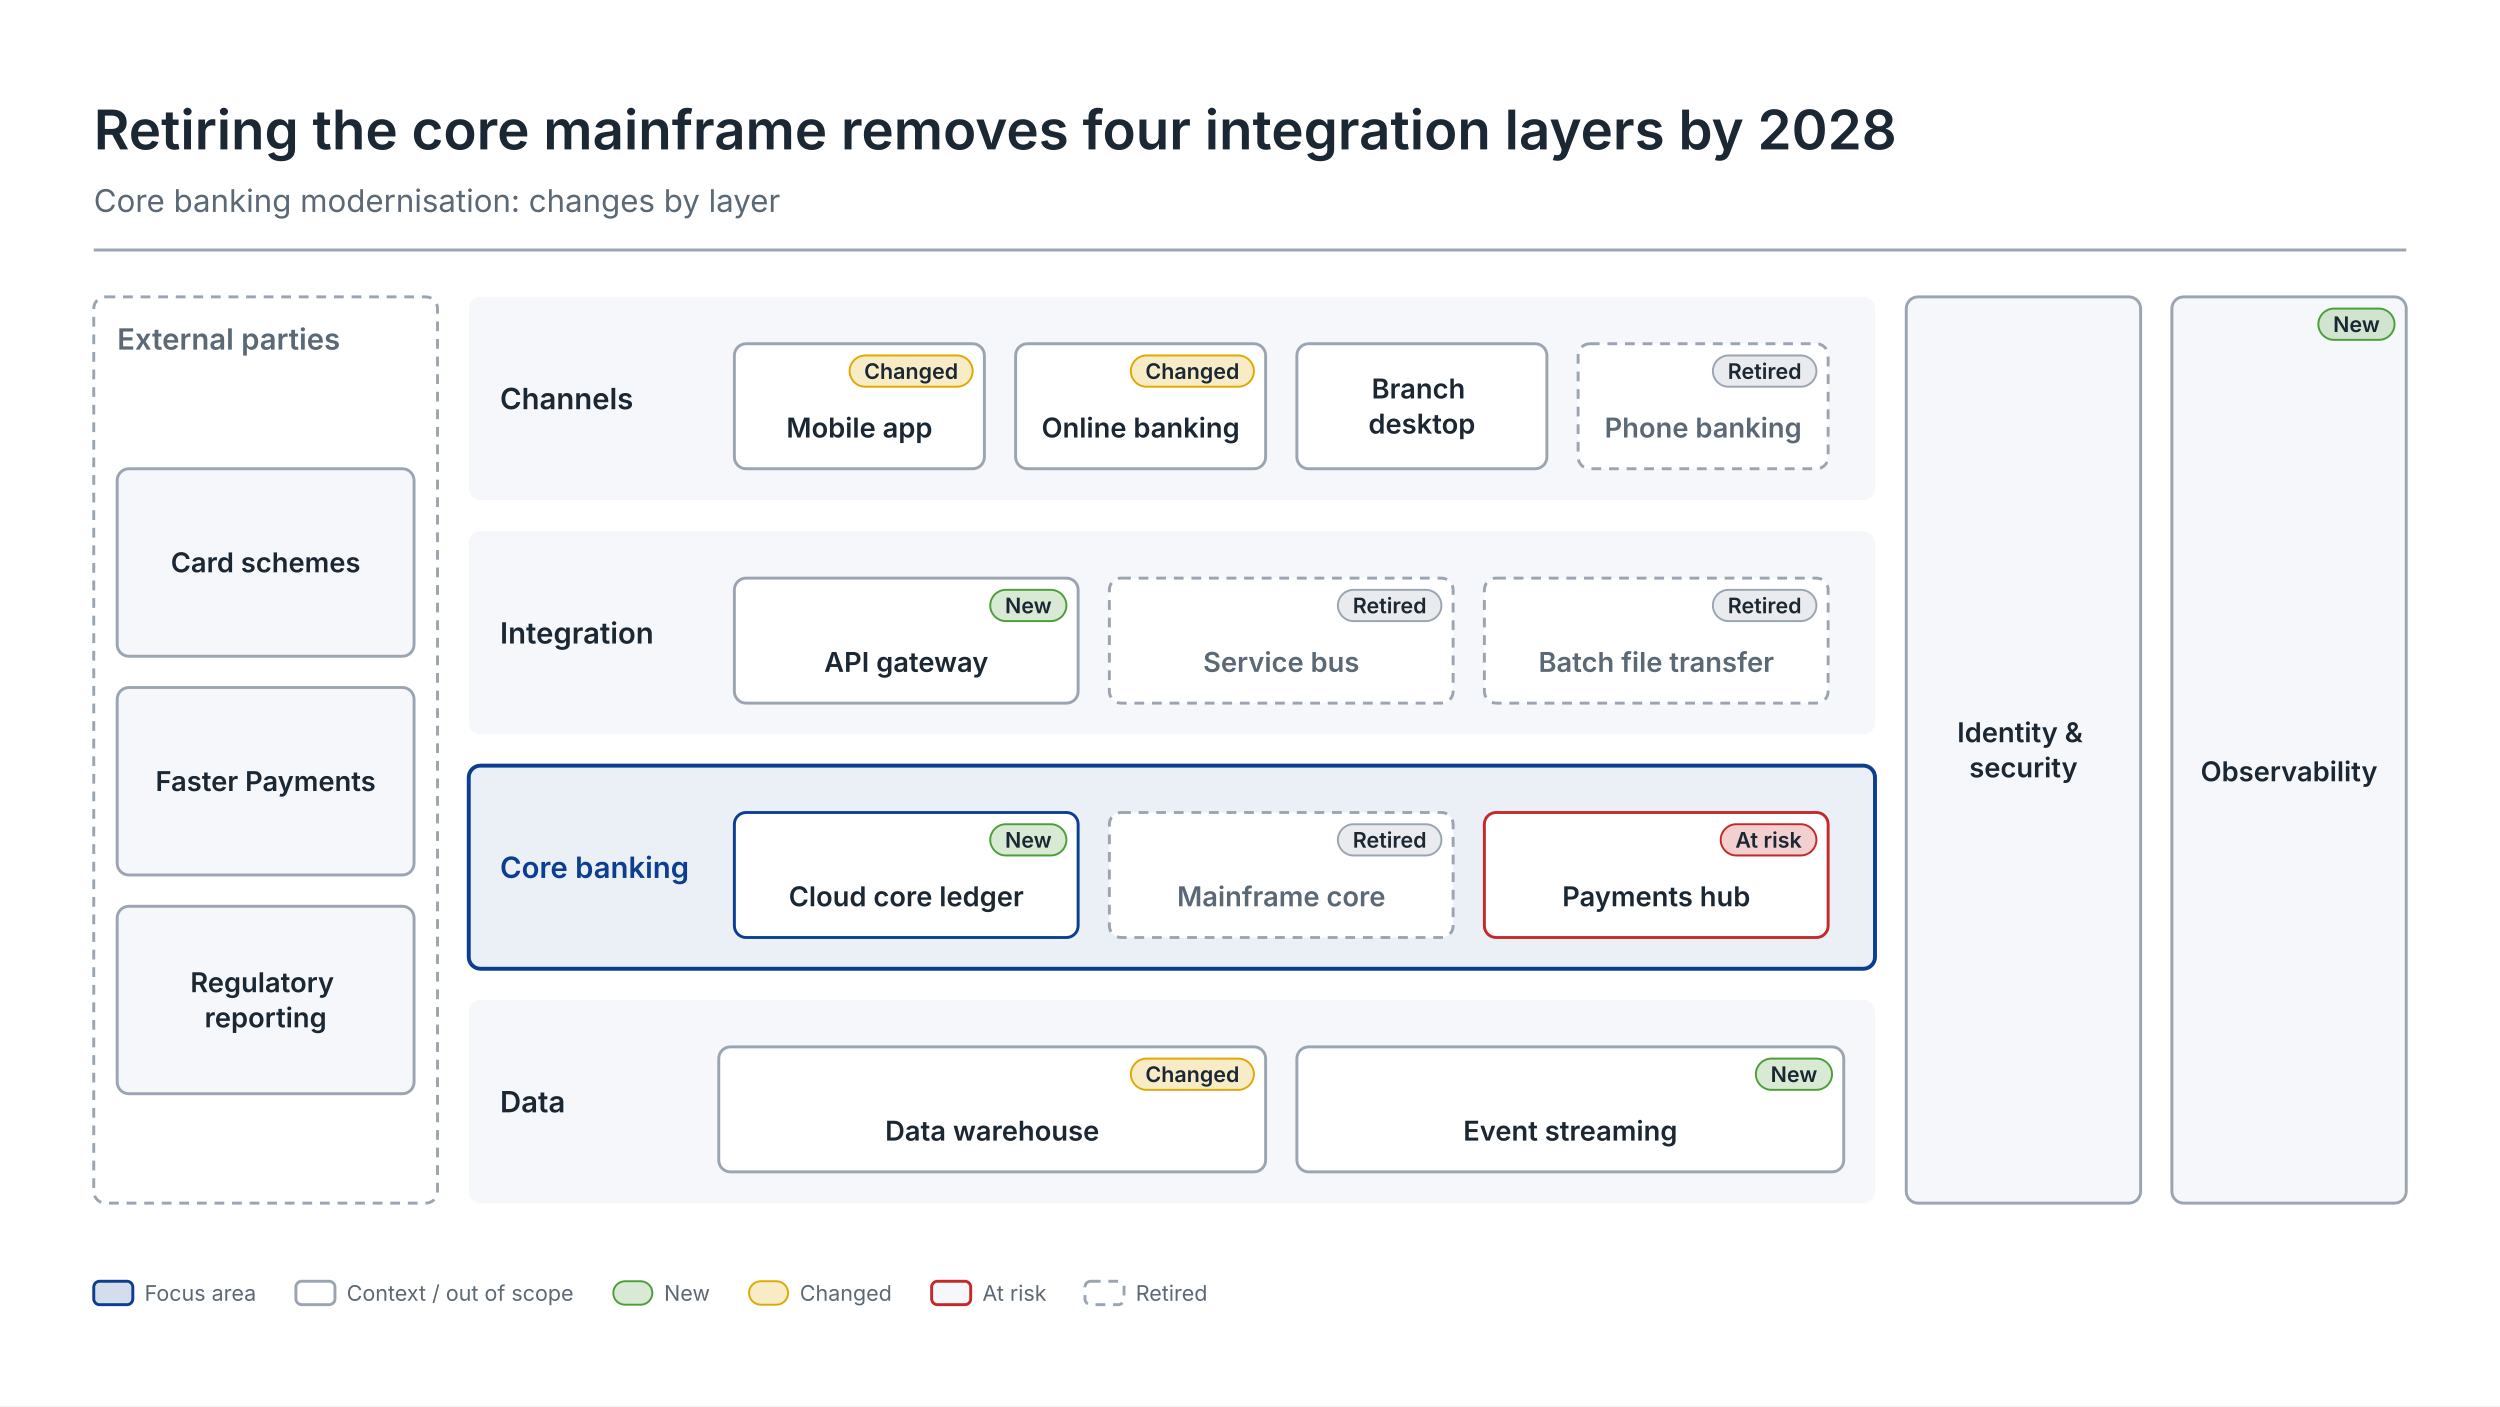
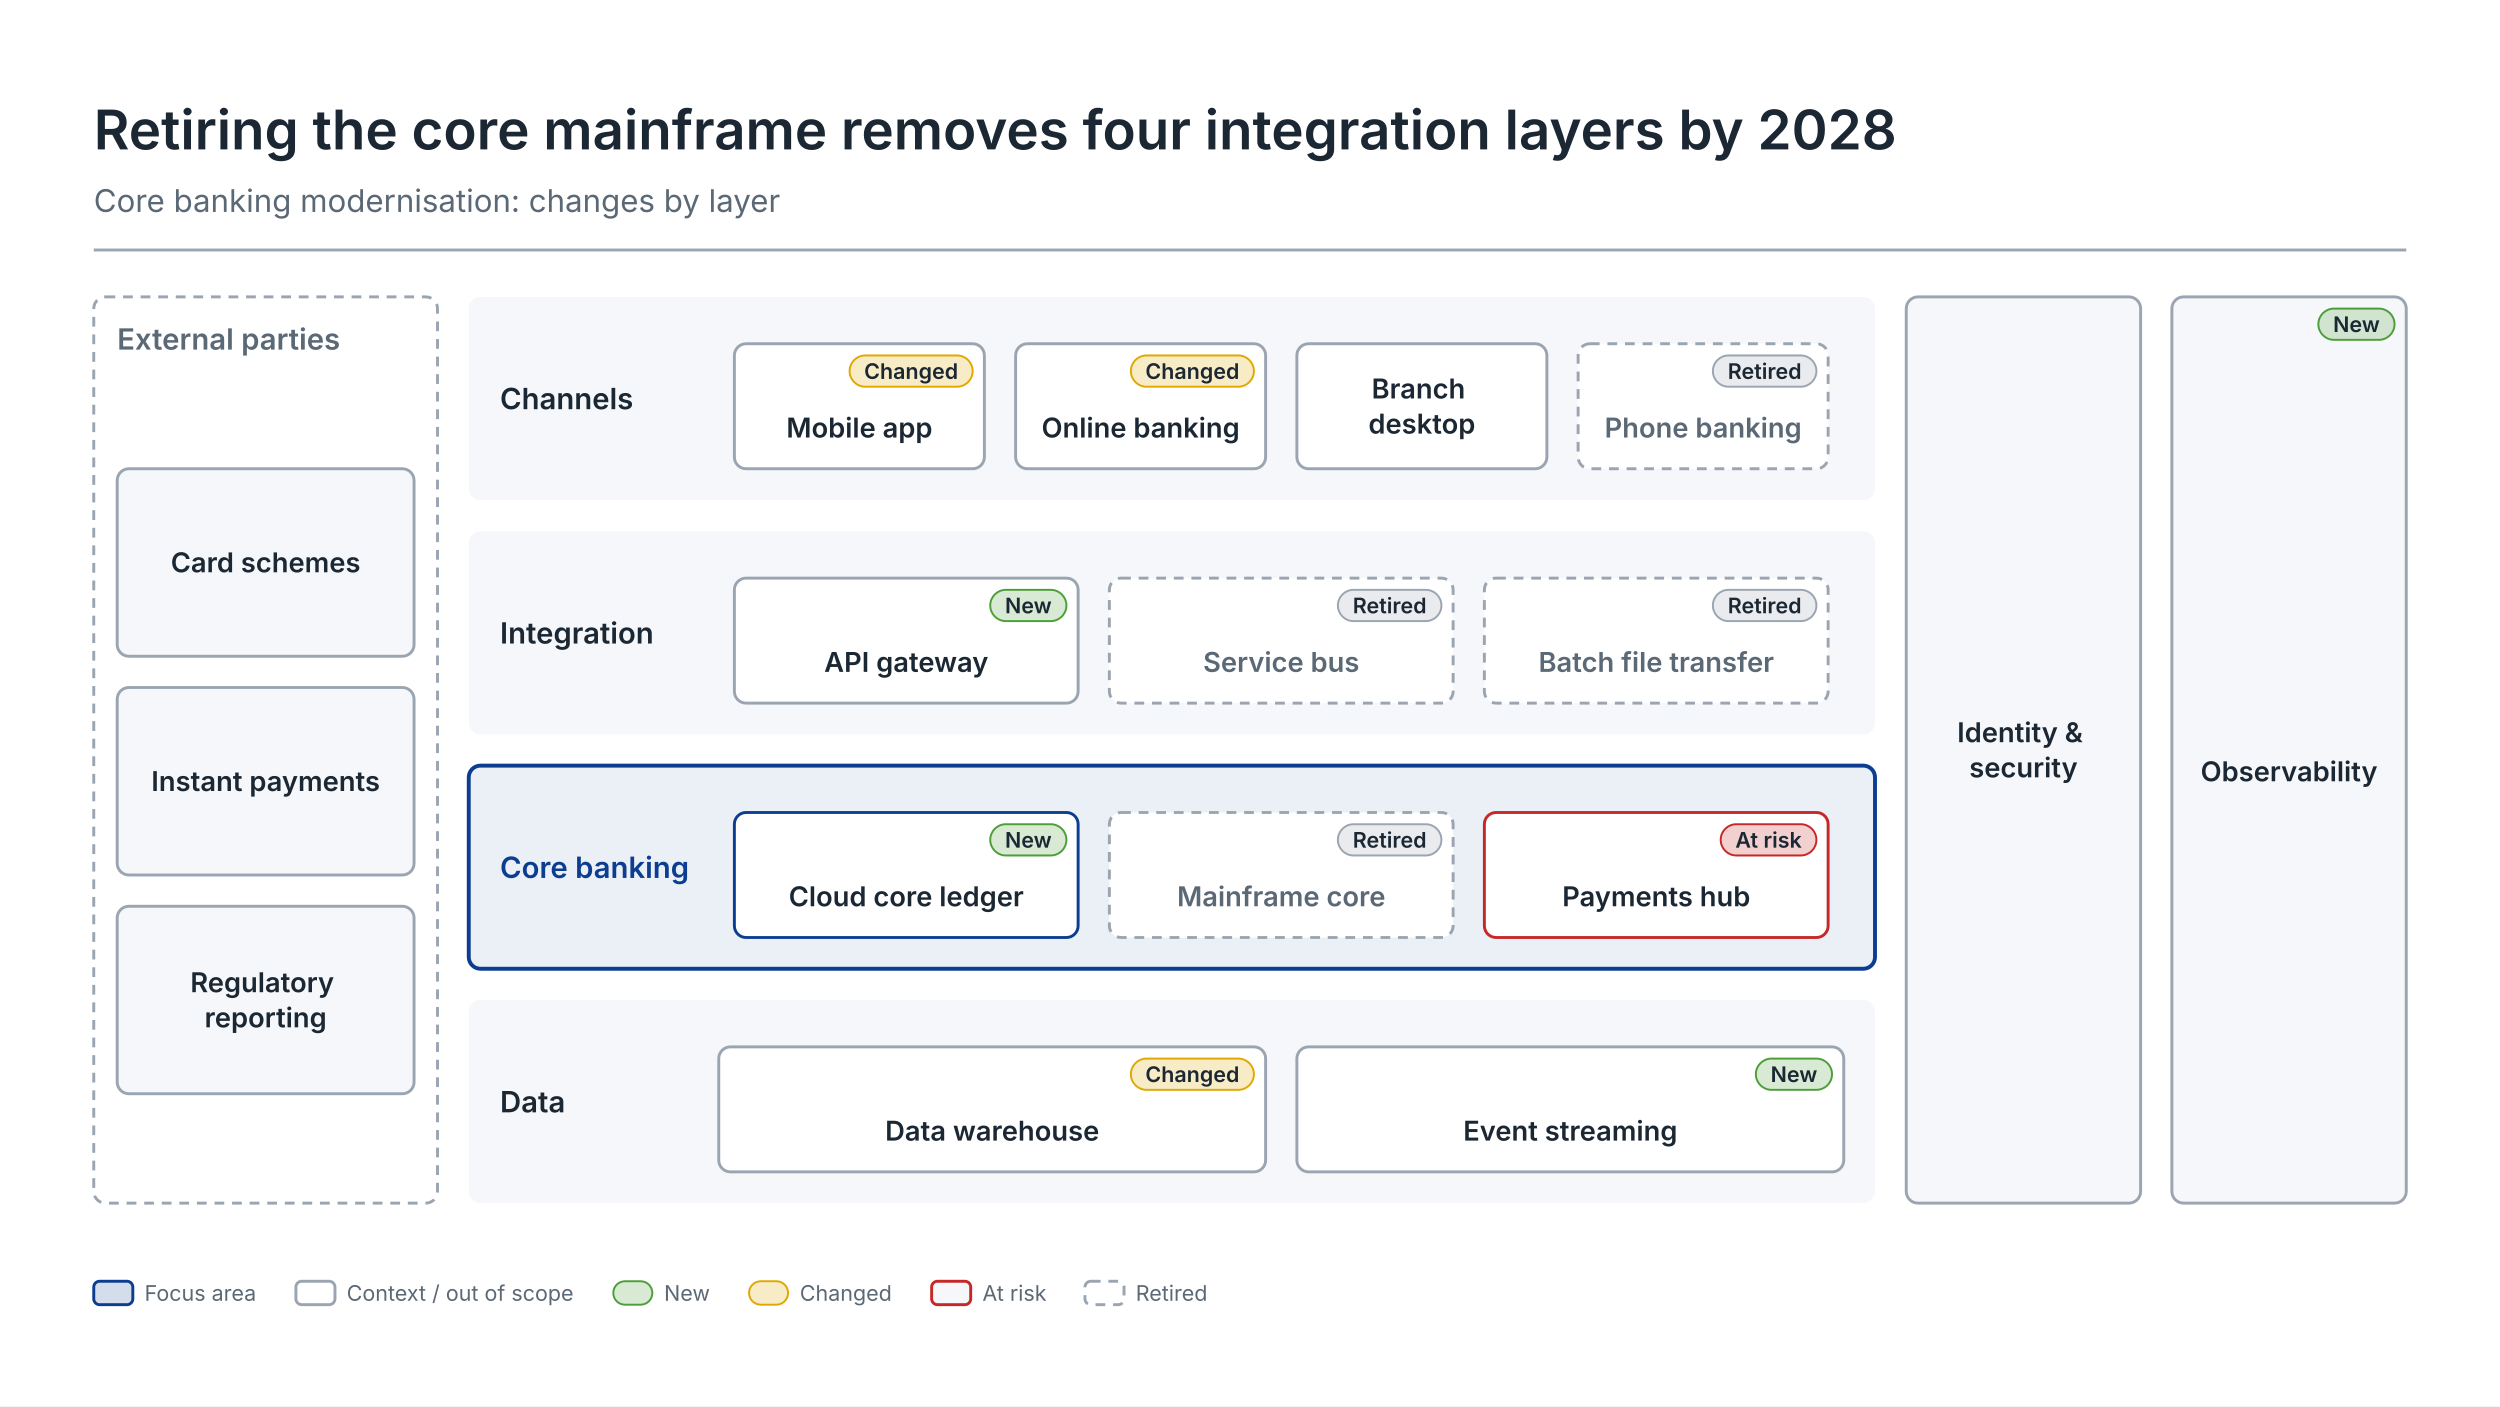
<svg xmlns="http://www.w3.org/2000/svg" width="1280" height="720" viewBox="0 0 1280 720" role="img" aria-labelledby="ds-svg-title ds-svg-desc" data-generator="diagram-studio 1.0.0" data-type="layered-architecture" data-theme="boardroom" data-altitude="detailed">
  <rect id="ds-background" data-role="background" width="1280" height="720" fill="#FFFFFF" />
  <text id="ds-title" data-role="title" font-family="Inter, 'Helvetica Neue', Arial, sans-serif" font-size="28" font-weight="600" fill="#1B2733">
    <tspan x="48" y="76.5">Retiring the core mainframe removes four integration layers by 2028</tspan>
  </text>
  <text id="ds-subtitle" data-role="subtitle" font-family="Inter, 'Helvetica Neue', Arial, sans-serif" font-size="16" font-weight="400" fill="#5B6875">
    <tspan x="48" y="108.5">Core banking modernisation: changes by layer</tspan>
  </text>
  <path id="ds-header-rule" data-role="decoration" d="M48 128L1232 128" fill="none" stroke="#9AA5B1" stroke-width="1.5" stroke-linecap="butt" stroke-linejoin="round" />
  <path id="channels" data-role="band" data-node="channels" d="M246 152H954A6 6 0 0 1 960 158V250A6 6 0 0 1 954 256H246A6 6 0 0 1 240 250V158A6 6 0 0 1 246 152Z" fill="#F5F7FA" />
  <text id="channels--label" data-role="header" font-family="Inter, 'Helvetica Neue', Arial, sans-serif" font-size="15" font-weight="600" fill="#1B2733">
    <tspan x="256" y="209.5">Channels</tspan>
  </text>
  <path id="mobile" data-role="node" data-node="mobile" data-status="changed" d="M382 176H498A6 6 0 0 1 504 182V234A6 6 0 0 1 498 240H382A6 6 0 0 1 376 234V182A6 6 0 0 1 382 176Z" fill="#FFFFFF" stroke="#9AA5B1" stroke-width="1.5" stroke-linejoin="round" />
  <text id="mobile--label" data-role="label" font-family="Inter, 'Helvetica Neue', Arial, sans-serif" font-size="14" font-weight="600" fill="#1B2733" text-anchor="middle">
    <tspan x="440" y="224">Mobile app</tspan>
  </text>
  <path id="mobile--badge" data-role="badge" d="M443 182H490A8 8 0 0 1 498 190V190A8 8 0 0 1 490 198H443A8 8 0 0 1 435 190V190A8 8 0 0 1 443 182Z" fill="#F8ECC7" stroke="#E0A800" stroke-width="1" stroke-linejoin="round" />
  <text id="mobile--badge-text" data-role="label" font-family="Inter, 'Helvetica Neue', Arial, sans-serif" font-size="11" font-weight="600" fill="#1B2733" text-anchor="middle">
    <tspan x="466.5" y="194">Changed</tspan>
  </text>
  <path id="online" data-role="node" data-node="online" data-status="changed" d="M526 176H642A6 6 0 0 1 648 182V234A6 6 0 0 1 642 240H526A6 6 0 0 1 520 234V182A6 6 0 0 1 526 176Z" fill="#FFFFFF" stroke="#9AA5B1" stroke-width="1.5" stroke-linejoin="round" />
  <text id="online--label" data-role="label" font-family="Inter, 'Helvetica Neue', Arial, sans-serif" font-size="14" font-weight="600" fill="#1B2733" text-anchor="middle">
    <tspan x="584" y="224">Online banking</tspan>
  </text>
  <path id="online--badge" data-role="badge" d="M587 182H634A8 8 0 0 1 642 190V190A8 8 0 0 1 634 198H587A8 8 0 0 1 579 190V190A8 8 0 0 1 587 182Z" fill="#F8ECC7" stroke="#E0A800" stroke-width="1" stroke-linejoin="round" />
  <text id="online--badge-text" data-role="label" font-family="Inter, 'Helvetica Neue', Arial, sans-serif" font-size="11" font-weight="600" fill="#1B2733" text-anchor="middle">
    <tspan x="610.5" y="194">Changed</tspan>
  </text>
  <path id="branch" data-role="node" data-node="branch" d="M670 176H786A6 6 0 0 1 792 182V234A6 6 0 0 1 786 240H670A6 6 0 0 1 664 234V182A6 6 0 0 1 670 176Z" fill="#FFFFFF" stroke="#9AA5B1" stroke-width="1.5" stroke-linejoin="round" />
  <text id="branch--label" data-role="label" font-family="Inter, 'Helvetica Neue', Arial, sans-serif" font-size="14" font-weight="600" fill="#1B2733" text-anchor="middle">
    <tspan x="728" y="204">Branch</tspan>
    <tspan x="728" y="222">desktop</tspan>
  </text>
  <path id="ivr" data-role="node" data-node="ivr" data-emphasis="muted" data-status="retired" d="M814 176H930A6 6 0 0 1 936 182V234A6 6 0 0 1 930 240H814A6 6 0 0 1 808 234V182A6 6 0 0 1 814 176Z" fill="#FFFFFF" stroke="#9AA5B1" stroke-width="1.5" stroke-dasharray="5 4" stroke-linejoin="round" />
  <text id="ivr--label" data-role="label" font-family="Inter, 'Helvetica Neue', Arial, sans-serif" font-size="14" font-weight="600" fill="#5B6875" text-anchor="middle">
    <tspan x="872" y="224">Phone banking</tspan>
  </text>
  <path id="ivr--badge" data-role="badge" d="M885 182H922A8 8 0 0 1 930 190V190A8 8 0 0 1 922 198H885A8 8 0 0 1 877 190V190A8 8 0 0 1 885 182Z" fill="#E9EBEE" stroke="#9AA5B1" stroke-width="1" stroke-linejoin="round" />
  <text id="ivr--badge-text" data-role="label" font-family="Inter, 'Helvetica Neue', Arial, sans-serif" font-size="11" font-weight="600" fill="#1B2733" text-anchor="middle">
    <tspan x="903.5" y="194">Retired</tspan>
  </text>
  <path id="integration" data-role="band" data-node="integration" d="M246 272H954A6 6 0 0 1 960 278V370A6 6 0 0 1 954 376H246A6 6 0 0 1 240 370V278A6 6 0 0 1 246 272Z" fill="#F5F7FA" />
  <text id="integration--label" data-role="header" font-family="Inter, 'Helvetica Neue', Arial, sans-serif" font-size="15" font-weight="600" fill="#1B2733">
    <tspan x="256" y="329.5">Integration</tspan>
  </text>
  <path id="api-gateway" data-role="node" data-node="api-gateway" data-status="new" d="M382 296H546A6 6 0 0 1 552 302V354A6 6 0 0 1 546 360H382A6 6 0 0 1 376 354V302A6 6 0 0 1 382 296Z" fill="#FFFFFF" stroke="#9AA5B1" stroke-width="1.5" stroke-linejoin="round" />
  <text id="api-gateway--label" data-role="label" font-family="Inter, 'Helvetica Neue', Arial, sans-serif" font-size="14" font-weight="600" fill="#1B2733" text-anchor="middle">
    <tspan x="464" y="344">API gateway</tspan>
  </text>
  <path id="api-gateway--badge" data-role="badge" d="M515 302H538A8 8 0 0 1 546 310V310A8 8 0 0 1 538 318H515A8 8 0 0 1 507 310V310A8 8 0 0 1 515 302Z" fill="#D8EAD3" stroke="#4C9F38" stroke-width="1" stroke-linejoin="round" />
  <text id="api-gateway--badge-text" data-role="label" font-family="Inter, 'Helvetica Neue', Arial, sans-serif" font-size="11" font-weight="600" fill="#1B2733" text-anchor="middle">
    <tspan x="526.5" y="314">New</tspan>
  </text>
  <path id="esb" data-role="node" data-node="esb" data-emphasis="muted" data-status="retired" d="M574 296H738A6 6 0 0 1 744 302V354A6 6 0 0 1 738 360H574A6 6 0 0 1 568 354V302A6 6 0 0 1 574 296Z" fill="#FFFFFF" stroke="#9AA5B1" stroke-width="1.5" stroke-dasharray="5 4" stroke-linejoin="round" />
  <text id="esb--label" data-role="label" font-family="Inter, 'Helvetica Neue', Arial, sans-serif" font-size="14" font-weight="600" fill="#5B6875" text-anchor="middle">
    <tspan x="656" y="344">Service bus</tspan>
  </text>
  <path id="esb--badge" data-role="badge" d="M693 302H730A8 8 0 0 1 738 310V310A8 8 0 0 1 730 318H693A8 8 0 0 1 685 310V310A8 8 0 0 1 693 302Z" fill="#E9EBEE" stroke="#9AA5B1" stroke-width="1" stroke-linejoin="round" />
  <text id="esb--badge-text" data-role="label" font-family="Inter, 'Helvetica Neue', Arial, sans-serif" font-size="11" font-weight="600" fill="#1B2733" text-anchor="middle">
    <tspan x="711.5" y="314">Retired</tspan>
  </text>
  <path id="batch" data-role="node" data-node="batch" data-emphasis="muted" data-status="retired" d="M766 296H930A6 6 0 0 1 936 302V354A6 6 0 0 1 930 360H766A6 6 0 0 1 760 354V302A6 6 0 0 1 766 296Z" fill="#FFFFFF" stroke="#9AA5B1" stroke-width="1.5" stroke-dasharray="5 4" stroke-linejoin="round" />
  <text id="batch--label" data-role="label" font-family="Inter, 'Helvetica Neue', Arial, sans-serif" font-size="14" font-weight="600" fill="#5B6875" text-anchor="middle">
    <tspan x="848" y="344">Batch file transfer</tspan>
  </text>
  <path id="batch--badge" data-role="badge" d="M885 302H922A8 8 0 0 1 930 310V310A8 8 0 0 1 922 318H885A8 8 0 0 1 877 310V310A8 8 0 0 1 885 302Z" fill="#E9EBEE" stroke="#9AA5B1" stroke-width="1" stroke-linejoin="round" />
  <text id="batch--badge-text" data-role="label" font-family="Inter, 'Helvetica Neue', Arial, sans-serif" font-size="11" font-weight="600" fill="#1B2733" text-anchor="middle">
    <tspan x="903.5" y="314">Retired</tspan>
  </text>
  <path id="core" data-role="band" data-node="core" data-emphasis="accent" d="M246 392H954A6 6 0 0 1 960 398V490A6 6 0 0 1 954 496H246A6 6 0 0 1 240 490V398A6 6 0 0 1 246 392Z" fill="#EBEFF6" stroke="#0B3D91" stroke-width="2" stroke-linejoin="round" />
  <text id="core--label" data-role="header" font-family="Inter, 'Helvetica Neue', Arial, sans-serif" font-size="15" font-weight="600" fill="#0B3D91">
    <tspan x="256" y="449.5">Core banking</tspan>
  </text>
  <path id="new-core" data-role="node" data-node="new-core" data-status="new" d="M382 416H546A6 6 0 0 1 552 422V474A6 6 0 0 1 546 480H382A6 6 0 0 1 376 474V422A6 6 0 0 1 382 416Z" fill="#FFFFFF" stroke="#0B3D91" stroke-width="1.5" stroke-linejoin="round" />
  <text id="new-core--label" data-role="label" font-family="Inter, 'Helvetica Neue', Arial, sans-serif" font-size="14" font-weight="600" fill="#1B2733" text-anchor="middle">
    <tspan x="464" y="464">Cloud core ledger</tspan>
  </text>
  <path id="new-core--badge" data-role="badge" d="M515 422H538A8 8 0 0 1 546 430V430A8 8 0 0 1 538 438H515A8 8 0 0 1 507 430V430A8 8 0 0 1 515 422Z" fill="#D8EAD3" stroke="#4C9F38" stroke-width="1" stroke-linejoin="round" />
  <text id="new-core--badge-text" data-role="label" font-family="Inter, 'Helvetica Neue', Arial, sans-serif" font-size="11" font-weight="600" fill="#1B2733" text-anchor="middle">
    <tspan x="526.5" y="434">New</tspan>
  </text>
  <path id="mainframe" data-role="node" data-node="mainframe" data-emphasis="muted" data-status="retired" d="M574 416H738A6 6 0 0 1 744 422V474A6 6 0 0 1 738 480H574A6 6 0 0 1 568 474V422A6 6 0 0 1 574 416Z" fill="#FFFFFF" stroke="#9AA5B1" stroke-width="1.5" stroke-dasharray="5 4" stroke-linejoin="round" />
  <text id="mainframe--label" data-role="label" font-family="Inter, 'Helvetica Neue', Arial, sans-serif" font-size="14" font-weight="600" fill="#5B6875" text-anchor="middle">
    <tspan x="656" y="464">Mainframe core</tspan>
  </text>
  <path id="mainframe--badge" data-role="badge" d="M693 422H730A8 8 0 0 1 738 430V430A8 8 0 0 1 730 438H693A8 8 0 0 1 685 430V430A8 8 0 0 1 693 422Z" fill="#E9EBEE" stroke="#9AA5B1" stroke-width="1" stroke-linejoin="round" />
  <text id="mainframe--badge-text" data-role="label" font-family="Inter, 'Helvetica Neue', Arial, sans-serif" font-size="11" font-weight="600" fill="#1B2733" text-anchor="middle">
    <tspan x="711.5" y="434">Retired</tspan>
  </text>
  <path id="payments-hub" data-role="node" data-node="payments-hub" data-status="at-risk" d="M766 416H930A6 6 0 0 1 936 422V474A6 6 0 0 1 930 480H766A6 6 0 0 1 760 474V422A6 6 0 0 1 766 416Z" fill="#FFFFFF" stroke="#C62828" stroke-width="1.5" stroke-linejoin="round" />
  <text id="payments-hub--label" data-role="label" font-family="Inter, 'Helvetica Neue', Arial, sans-serif" font-size="14" font-weight="600" fill="#1B2733" text-anchor="middle">
    <tspan x="848" y="464">Payments hub</tspan>
  </text>
  <path id="payments-hub--badge" data-role="badge" d="M889 422H922A8 8 0 0 1 930 430V430A8 8 0 0 1 922 438H889A8 8 0 0 1 881 430V430A8 8 0 0 1 889 422Z" fill="#F2D0D0" stroke="#C62828" stroke-width="1" stroke-linejoin="round" />
  <text id="payments-hub--badge-text" data-role="label" font-family="Inter, 'Helvetica Neue', Arial, sans-serif" font-size="11" font-weight="600" fill="#1B2733" text-anchor="middle">
    <tspan x="905.5" y="434">At risk</tspan>
  </text>
  <path id="data" data-role="band" data-node="data" d="M246 512H954A6 6 0 0 1 960 518V610A6 6 0 0 1 954 616H246A6 6 0 0 1 240 610V518A6 6 0 0 1 246 512Z" fill="#F5F7FA" />
  <text id="data--label" data-role="header" font-family="Inter, 'Helvetica Neue', Arial, sans-serif" font-size="15" font-weight="600" fill="#1B2733">
    <tspan x="256" y="569.5">Data</tspan>
  </text>
  <path id="warehouse" data-role="node" data-node="warehouse" data-status="changed" d="M374 536H642A6 6 0 0 1 648 542V594A6 6 0 0 1 642 600H374A6 6 0 0 1 368 594V542A6 6 0 0 1 374 536Z" fill="#FFFFFF" stroke="#9AA5B1" stroke-width="1.5" stroke-linejoin="round" />
  <text id="warehouse--label" data-role="label" font-family="Inter, 'Helvetica Neue', Arial, sans-serif" font-size="14" font-weight="600" fill="#1B2733" text-anchor="middle">
    <tspan x="508" y="584">Data warehouse</tspan>
  </text>
  <path id="warehouse--badge" data-role="badge" d="M587 542H634A8 8 0 0 1 642 550V550A8 8 0 0 1 634 558H587A8 8 0 0 1 579 550V550A8 8 0 0 1 587 542Z" fill="#F8ECC7" stroke="#E0A800" stroke-width="1" stroke-linejoin="round" />
  <text id="warehouse--badge-text" data-role="label" font-family="Inter, 'Helvetica Neue', Arial, sans-serif" font-size="11" font-weight="600" fill="#1B2733" text-anchor="middle">
    <tspan x="610.5" y="554">Changed</tspan>
  </text>
  <path id="streaming" data-role="node" data-node="streaming" data-status="new" d="M670 536H938A6 6 0 0 1 944 542V594A6 6 0 0 1 938 600H670A6 6 0 0 1 664 594V542A6 6 0 0 1 670 536Z" fill="#FFFFFF" stroke="#9AA5B1" stroke-width="1.5" stroke-linejoin="round" />
  <text id="streaming--label" data-role="label" font-family="Inter, 'Helvetica Neue', Arial, sans-serif" font-size="14" font-weight="600" fill="#1B2733" text-anchor="middle">
    <tspan x="804" y="584">Event streaming</tspan>
  </text>
  <path id="streaming--badge" data-role="badge" d="M907 542H930A8 8 0 0 1 938 550V550A8 8 0 0 1 930 558H907A8 8 0 0 1 899 550V550A8 8 0 0 1 907 542Z" fill="#D8EAD3" stroke="#4C9F38" stroke-width="1" stroke-linejoin="round" />
  <text id="streaming--badge-text" data-role="label" font-family="Inter, 'Helvetica Neue', Arial, sans-serif" font-size="11" font-weight="600" fill="#1B2733" text-anchor="middle">
    <tspan x="918.5" y="554">New</tspan>
  </text>
  <path id="security" data-role="group" data-node="security" d="M982 152H1090A6 6 0 0 1 1096 158V610A6 6 0 0 1 1090 616H982A6 6 0 0 1 976 610V158A6 6 0 0 1 982 152Z" fill="#F5F7FA" stroke="#9AA5B1" stroke-width="1.5" stroke-linejoin="round" />
  <text id="security--label" data-role="label" font-family="Inter, 'Helvetica Neue', Arial, sans-serif" font-size="14" font-weight="600" fill="#1B2733" text-anchor="middle">
    <tspan x="1036" y="380">Identity &amp;</tspan>
    <tspan x="1036" y="398">security</tspan>
  </text>
  <path id="observability" data-role="group" data-node="observability" data-status="new" d="M1118 152H1226A6 6 0 0 1 1232 158V610A6 6 0 0 1 1226 616H1118A6 6 0 0 1 1112 610V158A6 6 0 0 1 1118 152Z" fill="#F5F7FA" stroke="#9AA5B1" stroke-width="1.5" stroke-linejoin="round" />
  <text id="observability--label" data-role="label" font-family="Inter, 'Helvetica Neue', Arial, sans-serif" font-size="14" font-weight="600" fill="#1B2733" text-anchor="middle">
    <tspan x="1172" y="400">Observability</tspan>
  </text>
  <path id="observability--badge" data-role="badge" d="M1195 158H1218A8 8 0 0 1 1226 166V166A8 8 0 0 1 1218 174H1195A8 8 0 0 1 1187 166V166A8 8 0 0 1 1195 158Z" fill="#D0E4CF" stroke="#4C9F38" stroke-width="1" stroke-linejoin="round" />
  <text id="observability--badge-text" data-role="label" font-family="Inter, 'Helvetica Neue', Arial, sans-serif" font-size="11" font-weight="600" fill="#1B2733" text-anchor="middle">
    <tspan x="1206.5" y="170">New</tspan>
  </text>
  <path id="external" data-role="group" d="M54 152H218A6 6 0 0 1 224 158V610A6 6 0 0 1 218 616H54A6 6 0 0 1 48 610V158A6 6 0 0 1 54 152Z" fill="#FFFFFF" stroke="#9AA5B1" stroke-width="1.5" stroke-dasharray="5 4" stroke-linejoin="round" />
  <text id="external--label" data-role="header" font-family="Inter, 'Helvetica Neue', Arial, sans-serif" font-size="15" font-weight="600" fill="#5B6875">
    <tspan x="60" y="179">External parties</tspan>
  </text>
  <path id="card-scheme" data-role="node" data-node="card-scheme" d="M66 240H206A6 6 0 0 1 212 246V330A6 6 0 0 1 206 336H66A6 6 0 0 1 60 330V246A6 6 0 0 1 66 240Z" fill="#F5F7FA" stroke="#9AA5B1" stroke-width="1.5" stroke-linejoin="round" />
  <text id="card-scheme--label" data-role="label" font-family="Inter, 'Helvetica Neue', Arial, sans-serif" font-size="14" font-weight="600" fill="#1B2733" text-anchor="middle">
    <tspan x="136" y="293">Card schemes</tspan>
  </text>
-   <path id="faster-payments" data-role="node" data-node="faster-payments" d="M66 352H206A6 6 0 0 1 212 358V442A6 6 0 0 1 206 448H66A6 6 0 0 1 60 442V358A6 6 0 0 1 66 352Z" fill="#F5F7FA" stroke="#9AA5B1" stroke-width="1.5" stroke-linejoin="round" />
-   <text id="faster-payments--label" data-role="label" font-family="Inter, 'Helvetica Neue', Arial, sans-serif" font-size="14" font-weight="600" fill="#1B2733" text-anchor="middle">
-     <tspan x="136" y="405">Faster Payments</tspan>
+   <path id="instant-payments" data-role="node" data-node="instant-payments" d="M66 352H206A6 6 0 0 1 212 358V442A6 6 0 0 1 206 448H66A6 6 0 0 1 60 442V358A6 6 0 0 1 66 352Z" fill="#F5F7FA" stroke="#9AA5B1" stroke-width="1.5" stroke-linejoin="round" />
+   <text id="instant-payments--label" data-role="label" font-family="Inter, 'Helvetica Neue', Arial, sans-serif" font-size="14" font-weight="600" fill="#1B2733" text-anchor="middle">
+     <tspan x="136" y="405">Instant payments</tspan>
  </text>
  <path id="regulator" data-role="node" data-node="regulator" d="M66 464H206A6 6 0 0 1 212 470V554A6 6 0 0 1 206 560H66A6 6 0 0 1 60 554V470A6 6 0 0 1 66 464Z" fill="#F5F7FA" stroke="#9AA5B1" stroke-width="1.5" stroke-linejoin="round" />
  <text id="regulator--label" data-role="label" font-family="Inter, 'Helvetica Neue', Arial, sans-serif" font-size="14" font-weight="600" fill="#1B2733" text-anchor="middle">
    <tspan x="136" y="508">Regulatory</tspan>
    <tspan x="136" y="526">reporting</tspan>
  </text>
  <path id="ds-legend-0-0-swatch" data-role="legend" d="M51 656H65A3 3 0 0 1 68 659V665A3 3 0 0 1 65 668H51A3 3 0 0 1 48 665V659A3 3 0 0 1 51 656Z" fill="#D4DDEB" stroke="#0B3D91" stroke-width="1.5" stroke-linejoin="round" />
  <text id="ds-legend-0-0-label" data-role="legend" font-family="Inter, 'Helvetica Neue', Arial, sans-serif" font-size="11" font-weight="400" fill="#5B6875">
    <tspan x="74" y="666">Focus area</tspan>
  </text>
  <path id="ds-legend-0-1-swatch" data-role="legend" d="M154.5 656H168.5A3 3 0 0 1 171.5 659V665A3 3 0 0 1 168.5 668H154.5A3 3 0 0 1 151.5 665V659A3 3 0 0 1 154.5 656Z" fill="#FFFFFF" stroke="#9AA5B1" stroke-width="1.5" stroke-linejoin="round" />
  <text id="ds-legend-0-1-label" data-role="legend" font-family="Inter, 'Helvetica Neue', Arial, sans-serif" font-size="11" font-weight="400" fill="#5B6875">
    <tspan x="177.5" y="666">Context / out of scope</tspan>
  </text>
  <path id="ds-legend-0-2-swatch" data-role="legend" d="M320 656H328A6 6 0 0 1 334 662V662A6 6 0 0 1 328 668H320A6 6 0 0 1 314 662V662A6 6 0 0 1 320 656Z" fill="#D8EAD3" stroke="#4C9F38" stroke-width="1" stroke-linejoin="round" />
  <text id="ds-legend-0-2-label" data-role="legend" font-family="Inter, 'Helvetica Neue', Arial, sans-serif" font-size="11" font-weight="400" fill="#5B6875">
    <tspan x="340" y="666">New</tspan>
  </text>
  <path id="ds-legend-0-3-swatch" data-role="legend" d="M389.5 656H397.5A6 6 0 0 1 403.5 662V662A6 6 0 0 1 397.5 668H389.5A6 6 0 0 1 383.5 662V662A6 6 0 0 1 389.5 656Z" fill="#F8ECC7" stroke="#E0A800" stroke-width="1" stroke-linejoin="round" />
  <text id="ds-legend-0-3-label" data-role="legend" font-family="Inter, 'Helvetica Neue', Arial, sans-serif" font-size="11" font-weight="400" fill="#5B6875">
    <tspan x="409.5" y="666">Changed</tspan>
  </text>
  <path id="ds-legend-0-4-swatch" data-role="legend" d="M480 656H494A3 3 0 0 1 497 659V665A3 3 0 0 1 494 668H480A3 3 0 0 1 477 665V659A3 3 0 0 1 480 656Z" fill="#F5F7FA" stroke="#C62828" stroke-width="1.5" stroke-linejoin="round" />
  <text id="ds-legend-0-4-label" data-role="legend" font-family="Inter, 'Helvetica Neue', Arial, sans-serif" font-size="11" font-weight="400" fill="#5B6875">
    <tspan x="503" y="666">At risk</tspan>
  </text>
  <path id="ds-legend-0-5-swatch" data-role="legend" d="M558.5 656H572.5A3 3 0 0 1 575.5 659V665A3 3 0 0 1 572.5 668H558.5A3 3 0 0 1 555.5 665V659A3 3 0 0 1 558.5 656Z" fill="#FFFFFF" stroke="#9AA5B1" stroke-width="1.5" stroke-dasharray="5 4" stroke-linejoin="round" />
  <text id="ds-legend-0-5-label" data-role="legend" font-family="Inter, 'Helvetica Neue', Arial, sans-serif" font-size="11" font-weight="400" fill="#5B6875">
    <tspan x="581.5" y="666">Retired</tspan>
  </text>
</svg>
